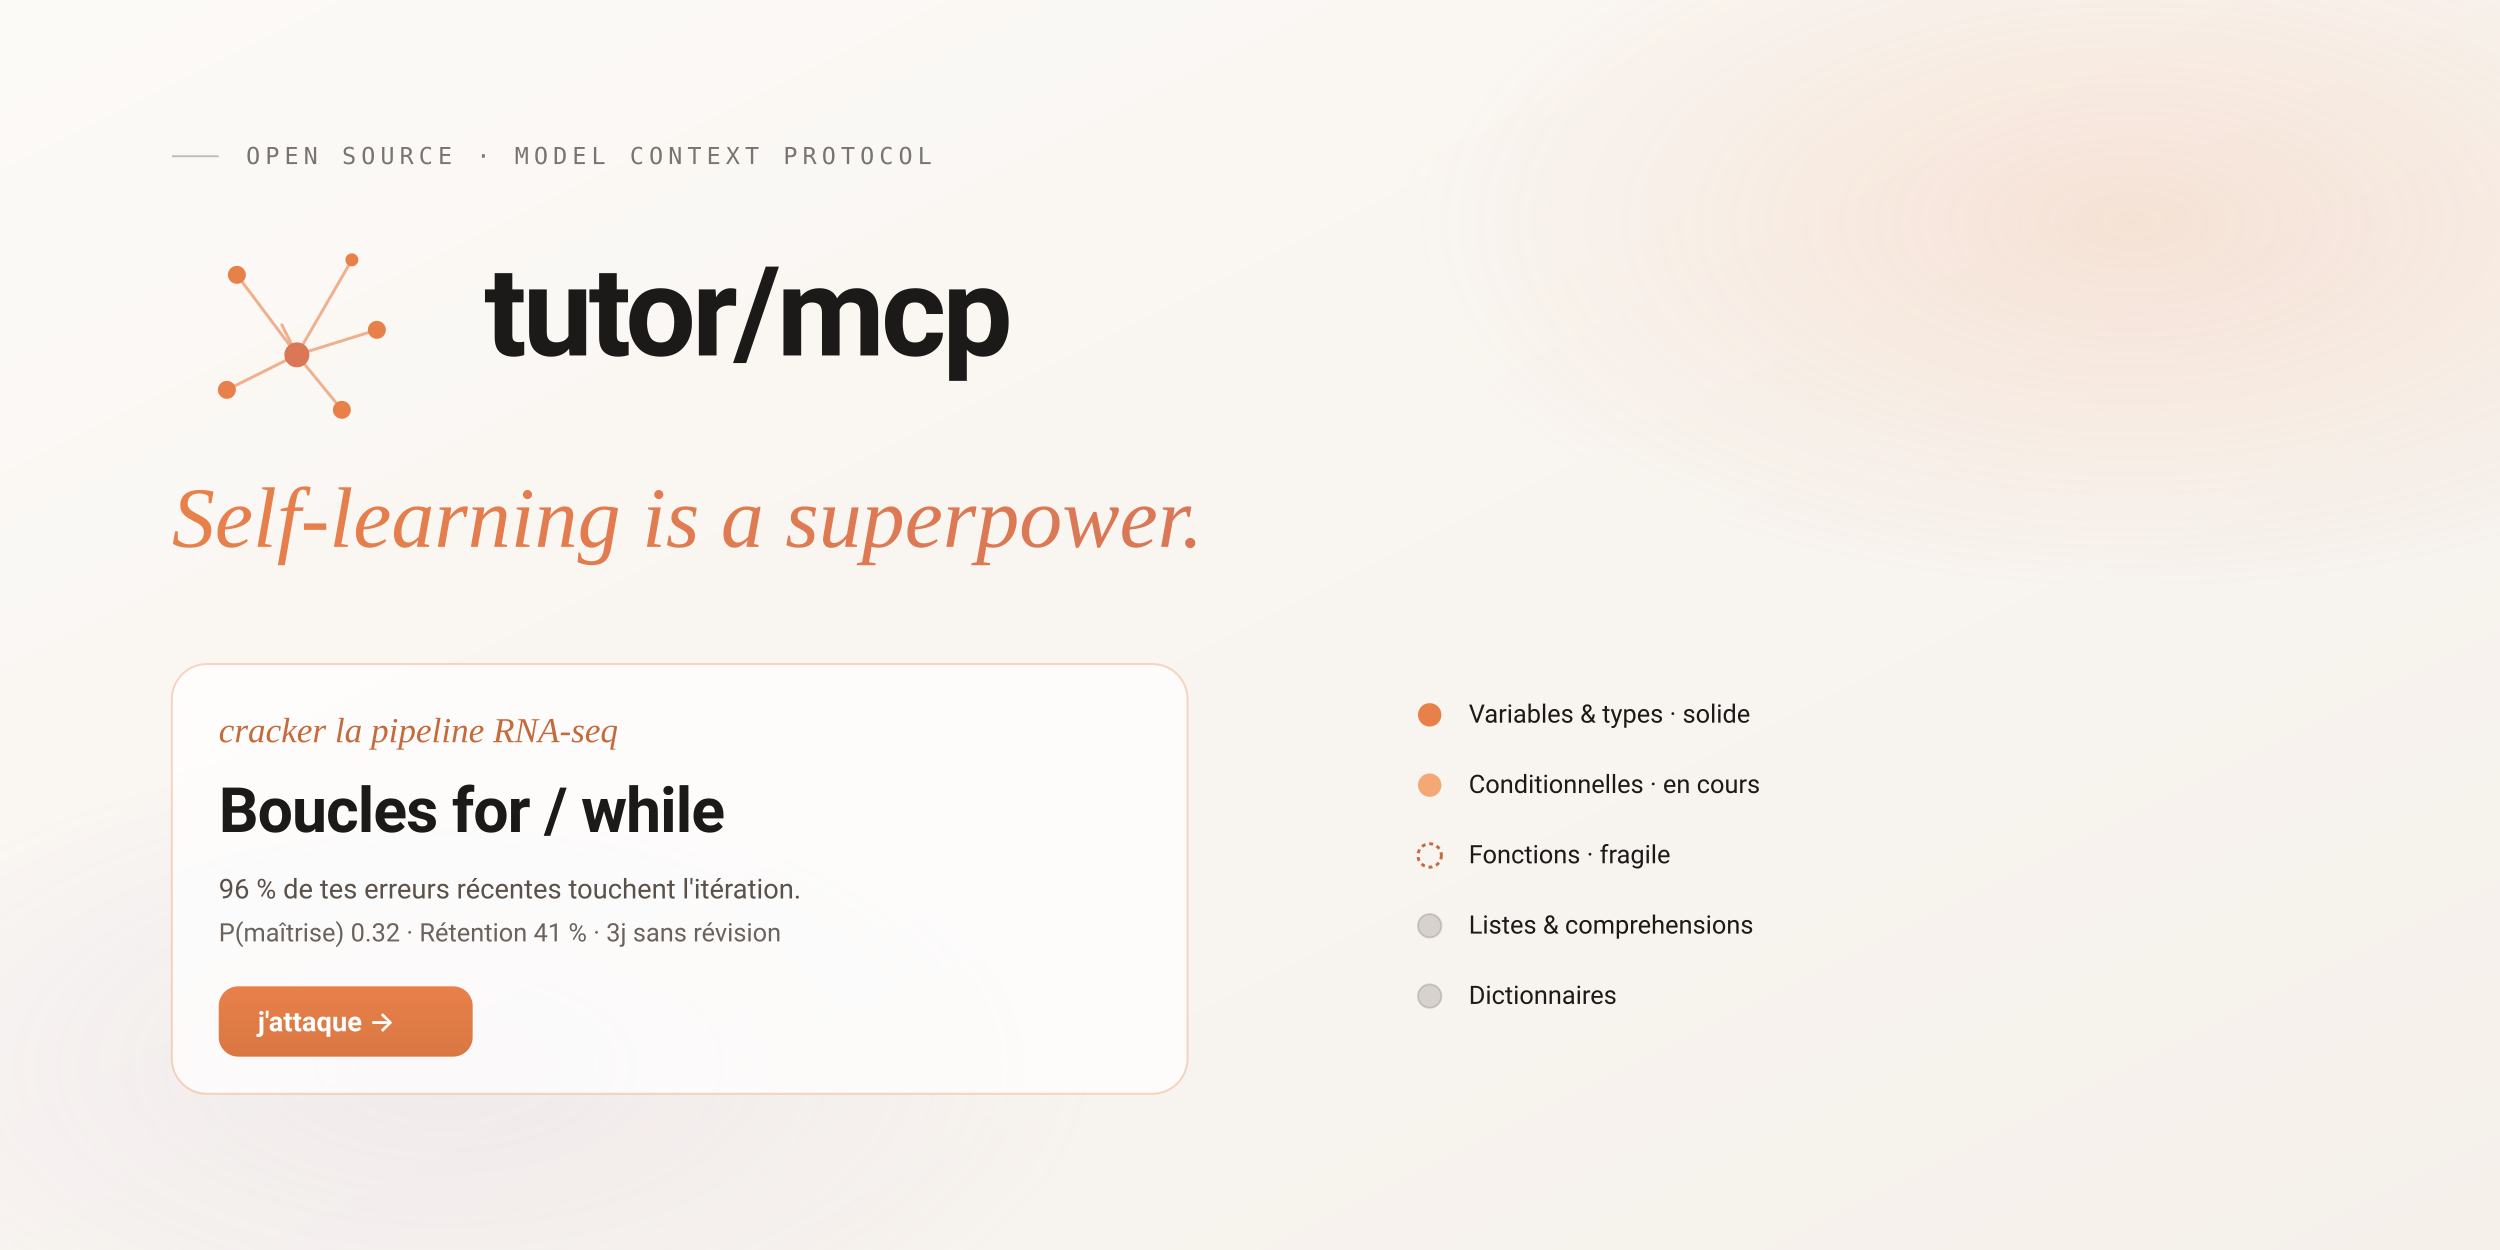
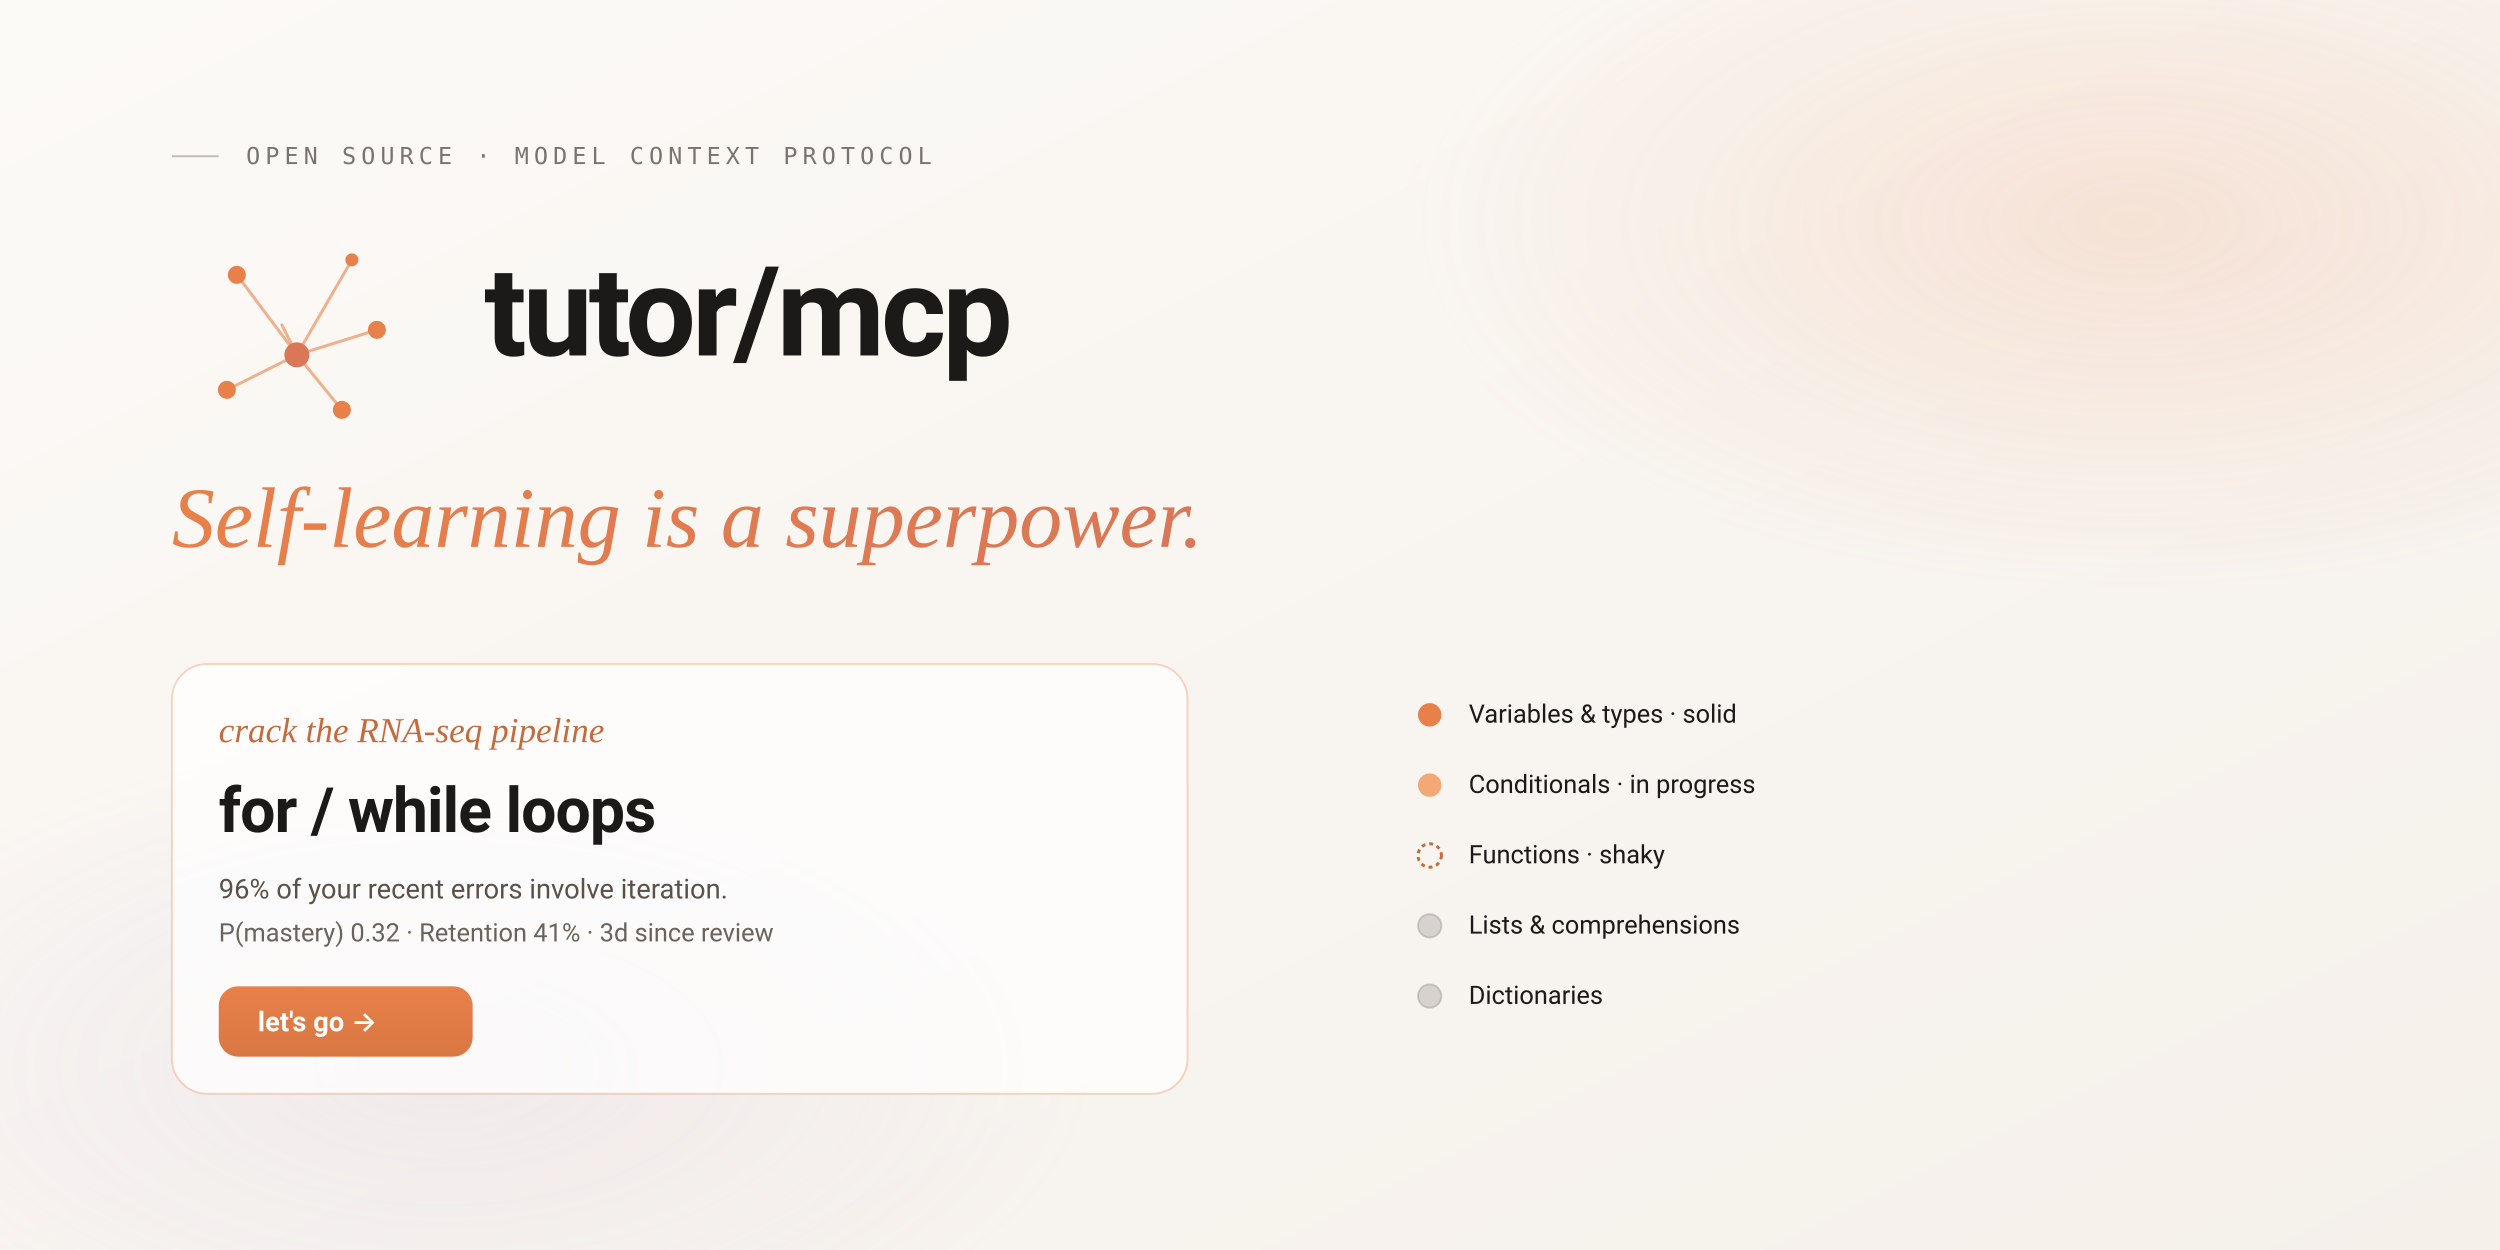
<svg xmlns="http://www.w3.org/2000/svg" viewBox="0 0 1280 640" role="img" aria-label="tutor/mcp — Self-learning is a superpower. A Model Context Protocol server that turns your AI into a super-intelligent tutor.">
  <defs>
    <style>
      .mono { font-family: ui-monospace, "JetBrains Mono", "Cascadia Mono", "SFMono-Regular", Menlo, Consolas, monospace; }
      .sans { font-family: system-ui, -apple-system, "Inter Tight", "Segoe UI", Roboto, sans-serif; }
      .serif { font-family: "Instrument Serif", Georgia, "Times New Roman", serif; font-style: italic; }
    </style>
    <linearGradient id="bg" x1="0" y1="0" x2="1" y2="1">
      <stop offset="0%" stop-color="#FCFAF7" />
      <stop offset="100%" stop-color="#F5F0EA" />
    </linearGradient>
    <radialGradient id="blobTerracotta" cx="0.85" cy="0.18" r="0.45">
      <stop offset="0%" stop-color="#e8804a" stop-opacity="0.16" />
      <stop offset="65%" stop-color="#e8804a" stop-opacity="0" />
    </radialGradient>
    <radialGradient id="blobLavender" cx="0.18" cy="0.85" r="0.40">
      <stop offset="0%" stop-color="#b496c8" stop-opacity="0.12" />
      <stop offset="65%" stop-color="#b496c8" stop-opacity="0" />
    </radialGradient>
    <linearGradient id="taglineFill" x1="0" y1="0" x2="1" y2="0">
      <stop offset="0%" stop-color="#e8804a" />
      <stop offset="100%" stop-color="#d97757" />
    </linearGradient>
    <linearGradient id="ctaFill" x1="0" y1="0" x2="0" y2="1">
      <stop offset="0%" stop-color="#e8804a" />
      <stop offset="100%" stop-color="#d97742" />
    </linearGradient>
  </defs>
  <rect x="0" y="0" width="1280" height="640" fill="url(#bg)" />
  <rect x="0" y="0" width="1280" height="640" fill="url(#blobTerracotta)" />
  <rect x="0" y="0" width="1280" height="640" fill="url(#blobLavender)" />
  <g>
    <line x1="88" y1="80" x2="112" y2="80" stroke="#7a7370" stroke-opacity="0.45" stroke-width="1" />
    <text x="126" y="84" class="mono" font-size="12" letter-spacing="2.6" fill="#7a7370">OPEN SOURCE  ·  MODEL CONTEXT PROTOCOL</text>
  </g>
  <g transform="translate(88 110)">
    <g transform="scale(1.28)">
      <g stroke="#e8804a" stroke-width="1.2" stroke-linecap="round" stroke-opacity="0.6" fill="none">
        <line x1="26" y1="24" x2="50" y2="56" />
        <line x1="72" y1="18" x2="50" y2="56" />
        <line x1="82" y1="46" x2="50" y2="56" />
        <line x1="68" y1="78" x2="50" y2="56" />
        <line x1="22" y1="70" x2="50" y2="56" />
        <line x1="44" y1="44" x2="50" y2="56" />
      </g>
      <circle cx="26" cy="24" r="3.6" fill="#e8804a" />
      <circle cx="72" cy="18" r="2.6" fill="#e8804a" />
      <circle cx="82" cy="46" r="3.6" fill="#e8804a" />
      <circle cx="68" cy="78" r="3.6" fill="#e8804a" />
      <circle cx="22" cy="70" r="3.6" fill="#e8804a" />
      <circle cx="50" cy="56" r="5" fill="#d97757" />
    </g>
    <text x="160" y="72" class="sans" font-size="64" font-weight="700" fill="#1c1a18" letter-spacing="-2">tutor/mcp</text>
  </g>
  <text x="88" y="280" class="serif" font-size="44" fill="url(#taglineFill)">Self-learning is a superpower.</text>
  <g transform="translate(88 340)">
    <rect x="0" y="0" width="520" height="220" rx="18" ry="18" fill="rgba(255,255,255,0.72)" stroke="rgba(232,128,74,0.32)" stroke-width="1" />
-     <text x="24" y="40" class="serif" font-size="18" fill="#c46a3c">cracker la pipeline RNA-seq</text>
-     <text x="24" y="86" class="sans" font-size="32" font-weight="600" fill="#1c1a18" letter-spacing="-0.5">Boucles for / while</text>
-     <text x="24" y="120" class="sans" font-size="14" fill="#5a5249">96 % de tes erreurs récentes touchent l'itération.</text>
-     <text x="24" y="142" class="sans" font-size="13" fill="#6a625d">P(maîtrise) 0.32  ·  Rétention 41 %  ·  3j sans révision</text>
+     <text x="24" y="40" class="serif" font-size="18" fill="#c46a3c">crack the RNA-seq pipeline</text>
+     <text x="24" y="86" class="sans" font-size="32" font-weight="600" fill="#1c1a18" letter-spacing="-0.5">for / while loops</text>
+     <text x="24" y="120" class="sans" font-size="14" fill="#5a5249">96% of your recent errors involve iteration.</text>
+     <text x="24" y="142" class="sans" font-size="13" fill="#6a625d">P(mastery) 0.32  ·  Retention 41%  ·  3d since review</text>
    <g transform="translate(24 165)">
      <rect x="0" y="0" width="130" height="36" rx="10" fill="url(#ctaFill)" />
-       <text x="20" y="23" class="sans" font-size="14" font-weight="600" fill="#fff">j'attaque →</text>
+       <text x="20" y="23" class="sans" font-size="14" font-weight="600" fill="#fff">let's go →</text>
    </g>
  </g>
  <g transform="translate(720 340)" class="sans" font-size="13" fill="#1c1a18">
    <g>
      <circle cx="12" cy="26" r="6" fill="#e8804a" />
-       <text x="32" y="30">Variables &amp; types · solide</text>
+       <text x="32" y="30">Variables &amp; types · solid</text>
    </g>
    <g transform="translate(0 36)">
      <circle cx="12" cy="26" r="6" fill="#f3a875" />
-       <text x="32" y="30">Conditionnelles · en cours</text>
+       <text x="32" y="30">Conditionals · in progress</text>
    </g>
    <g transform="translate(0 72)">
      <circle cx="12" cy="26" r="6" fill="none" stroke="#c46a3c" stroke-width="1.5" stroke-dasharray="2 2" />
-       <text x="32" y="30">Fonctions · fragile</text>
+       <text x="32" y="30">Functions · shaky</text>
    </g>
    <g transform="translate(0 108)">
      <circle cx="12" cy="26" r="6" fill="rgba(122,115,112,0.25)" stroke="rgba(122,115,112,0.3)" />
-       <text x="32" y="30">Listes &amp; comprehensions</text>
+       <text x="32" y="30">Lists &amp; comprehensions</text>
    </g>
    <g transform="translate(0 144)">
      <circle cx="12" cy="26" r="6" fill="rgba(122,115,112,0.25)" stroke="rgba(122,115,112,0.3)" />
-       <text x="32" y="30">Dictionnaires</text>
+       <text x="32" y="30">Dictionaries</text>
    </g>
  </g>
</svg>
